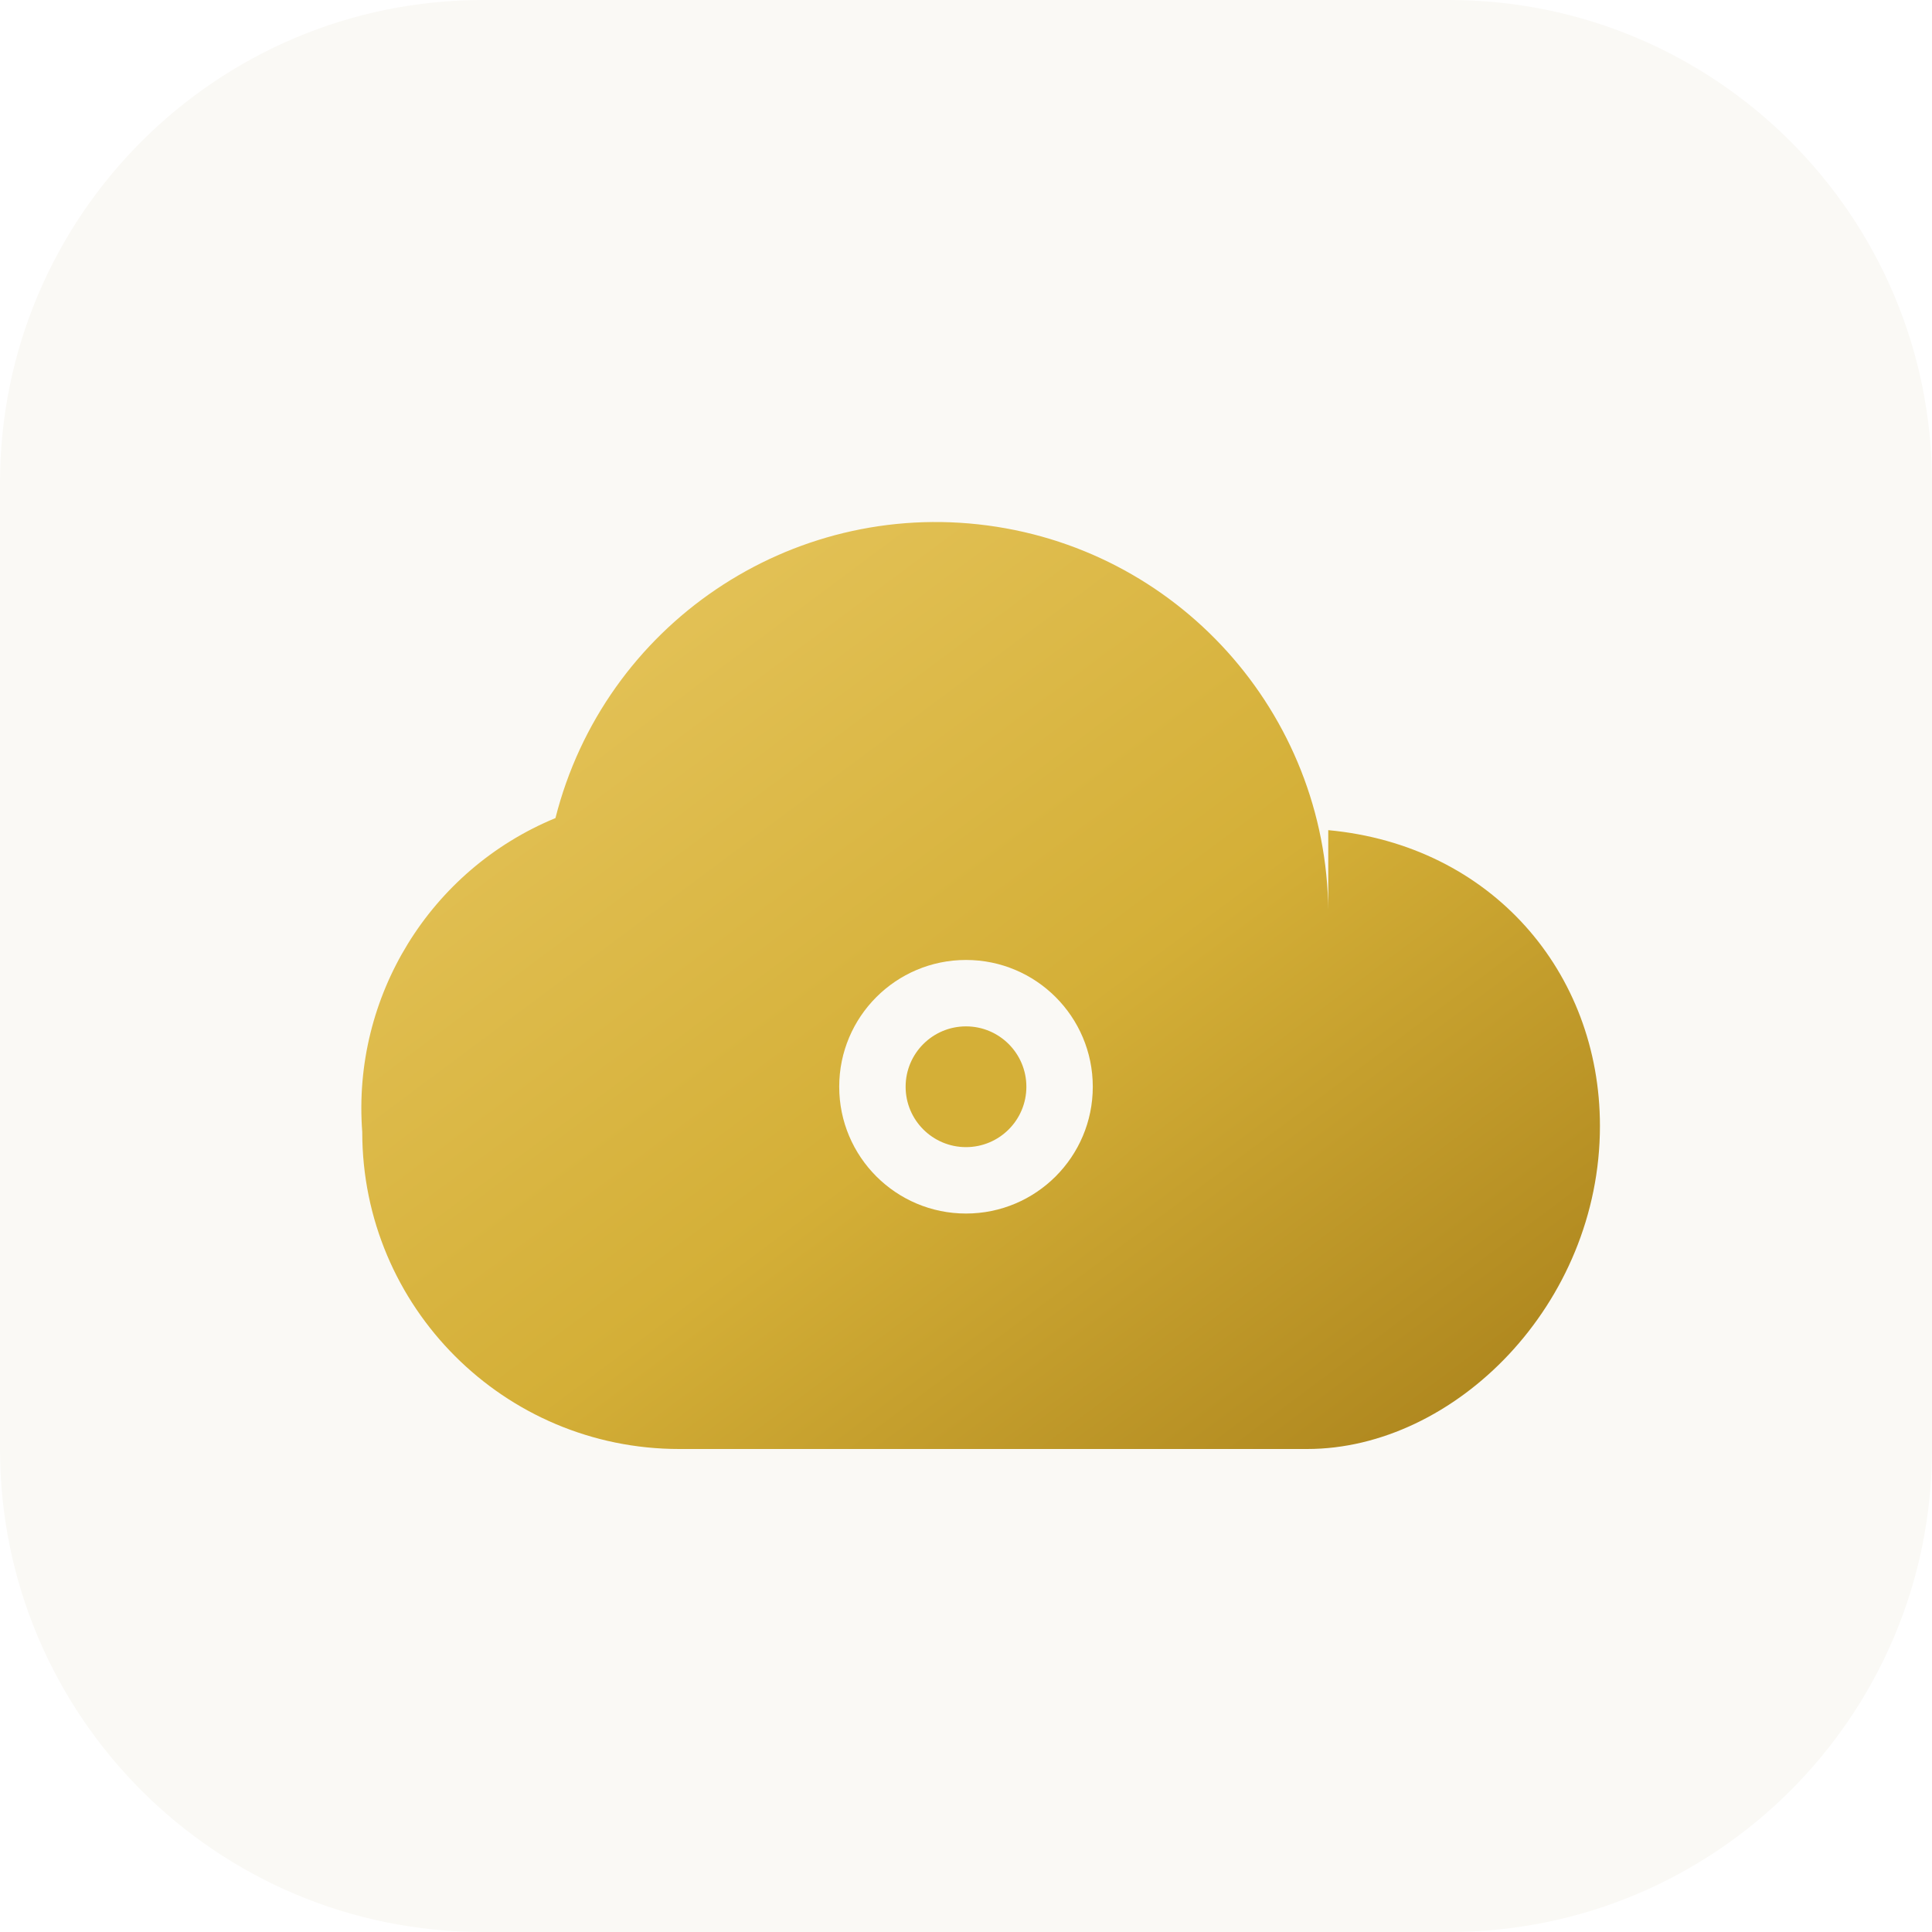
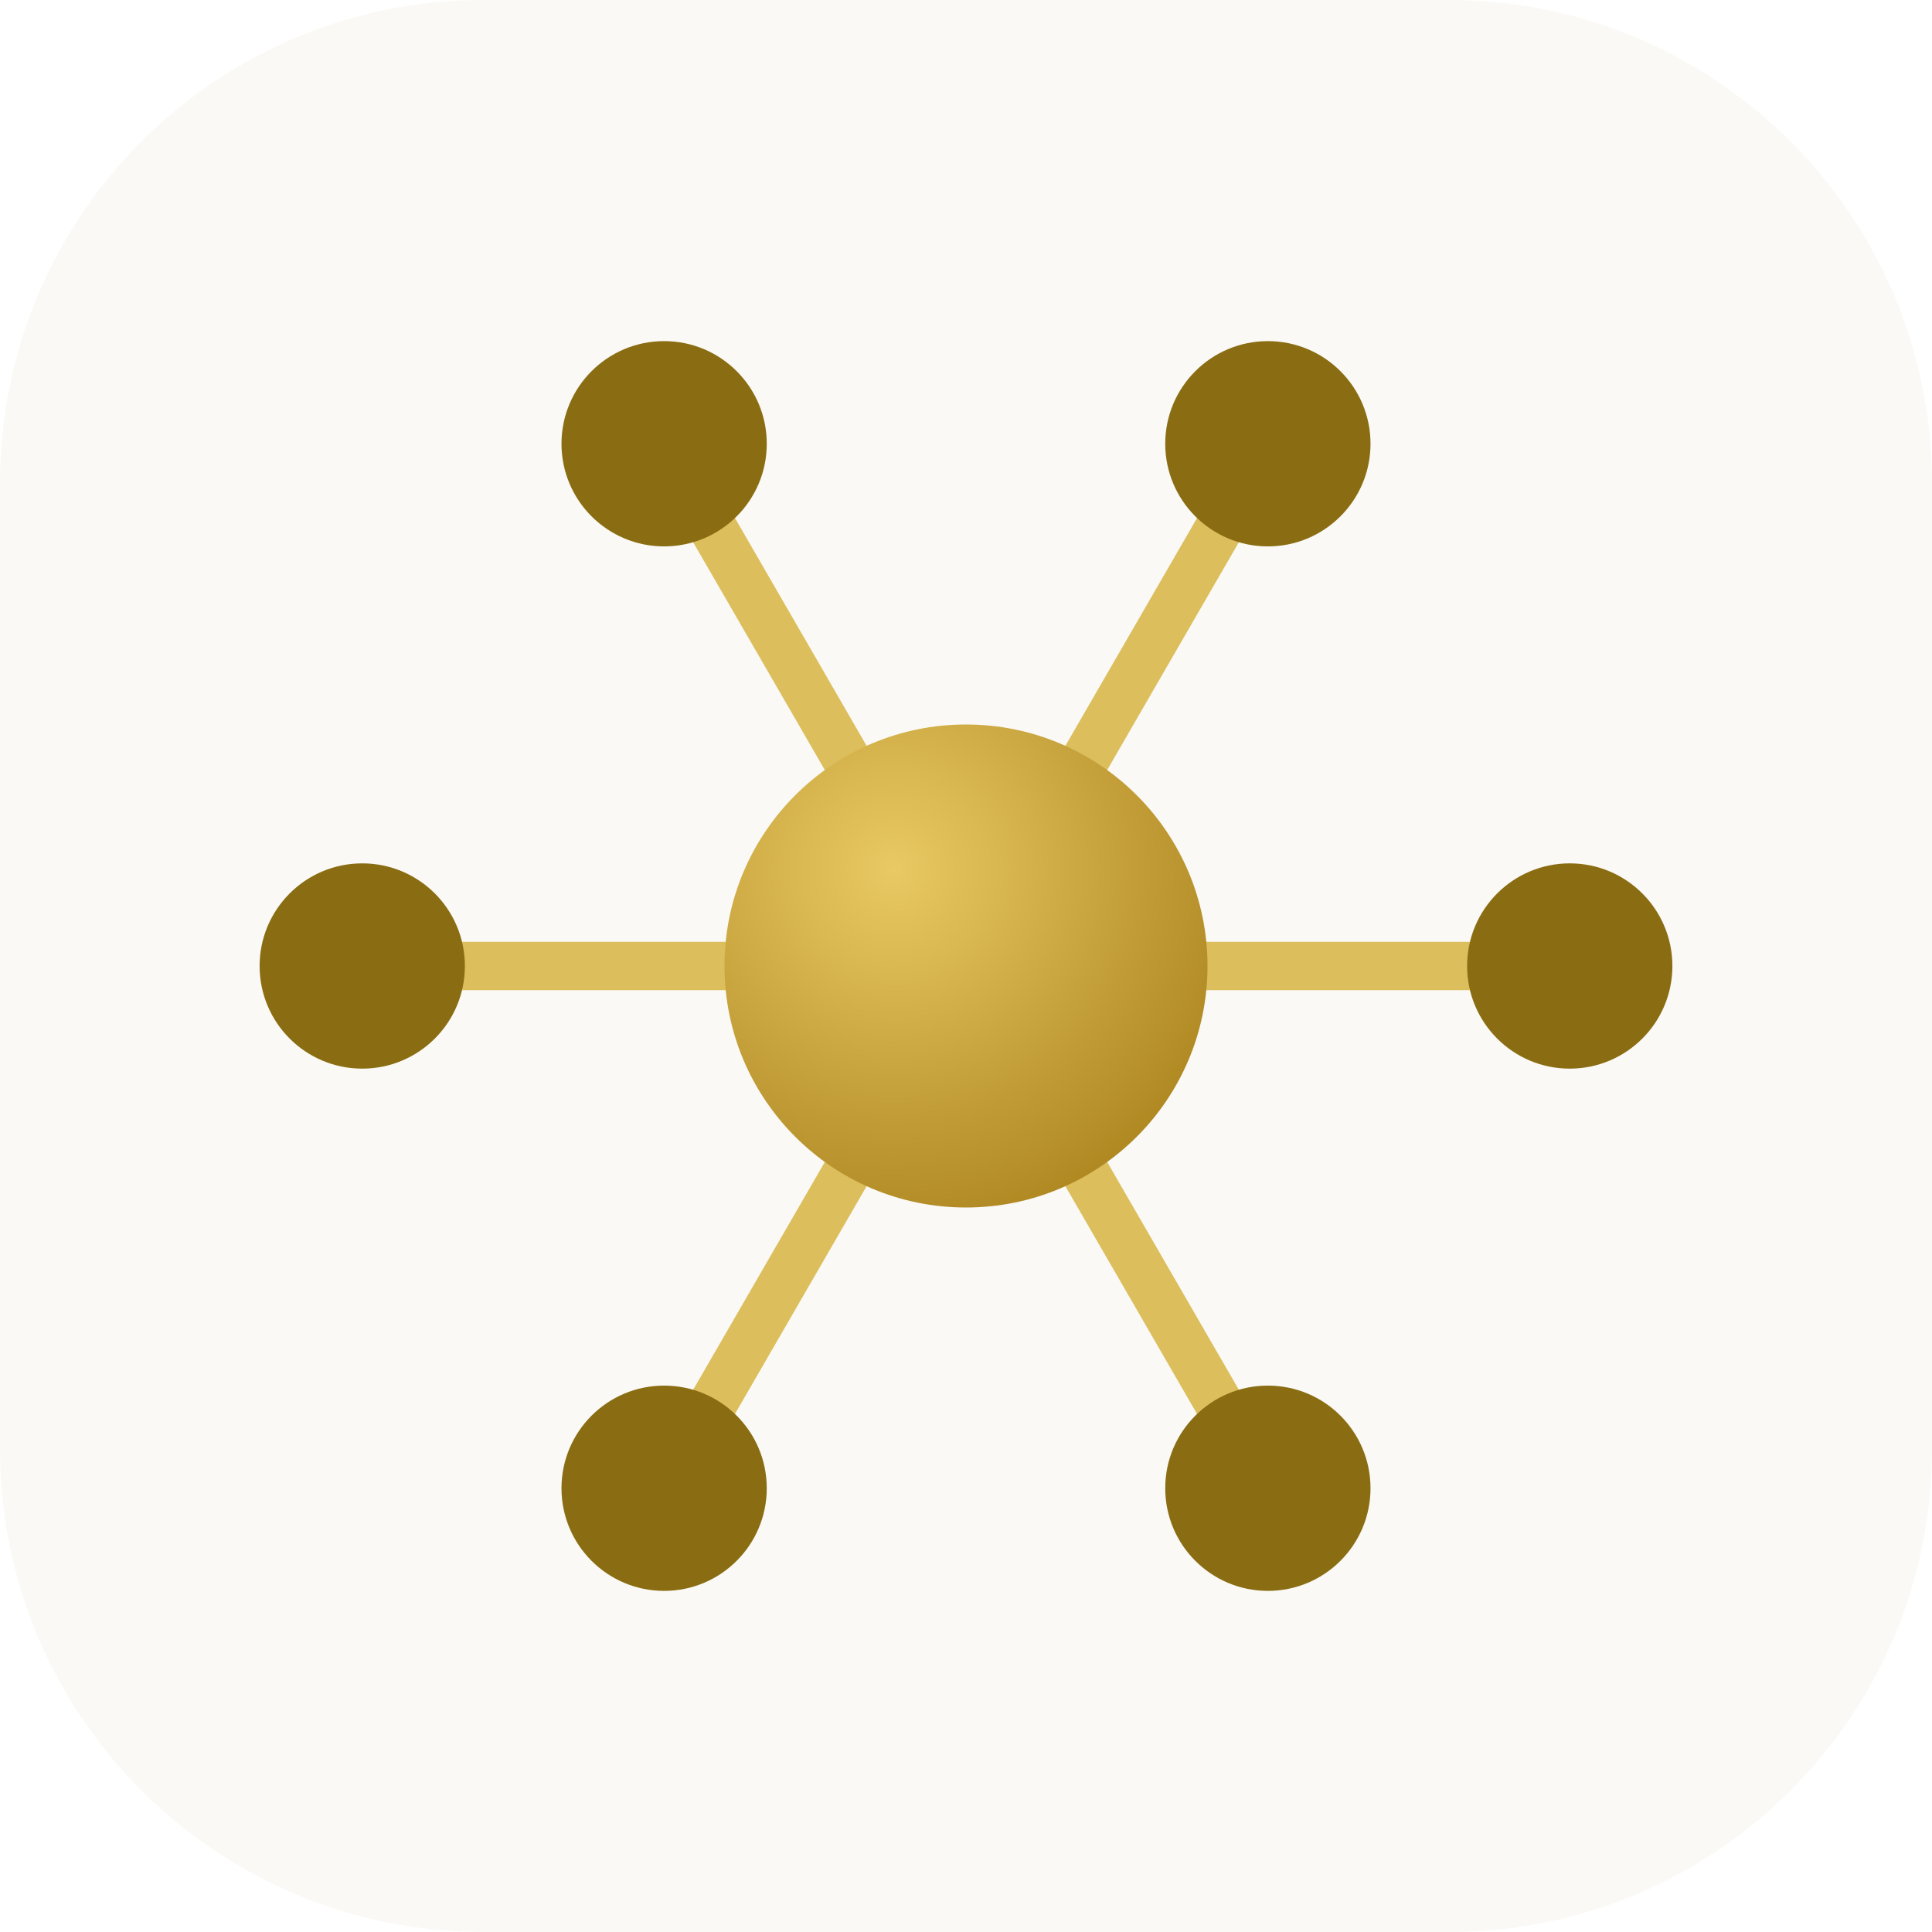
- <svg xmlns="http://www.w3.org/2000/svg" viewBox="0 0 64 64" role="img" aria-labelledby="t">
+ <svg xmlns="http://www.w3.org/2000/svg" viewBox="0 0 64 64">
  <defs>
-     <linearGradient id="g" x1="0" y1="0" x2="1" y2="1">
+     <radialGradient id="g" cx="0.35" cy="0.3" r="0.85">
      <stop offset="0" stop-color="#e9c963" />
-       <stop offset="0.55" stop-color="#d4af37" />
      <stop offset="1" stop-color="#a8801a" />
-     </linearGradient>
+     </radialGradient>
  </defs>
  <rect width="64" height="64" rx="16" fill="#faf9f5" />
-   <path fill="url(#g)" d="M44 30.5a13 13 0 0 0-25.6-3.4A10.4 10.4 0 0 0 12 37.5c0 5.8 4.7 10.5 10.5 10.5h20.8C48.2 48 53 43.2 53 37.3c0-5.1-3.6-9.3-9-9.8Z" />
-   <circle cx="32" cy="36" r="4.2" fill="#faf9f5" />
-   <circle cx="32" cy="36" r="2" fill="#d4af37" />
+   <g stroke="#d4af37" stroke-width="1.6" stroke-linecap="round" opacity="0.8">
+     <line x1="32" y1="32" x2="52" y2="32" />
+     <line x1="32" y1="32" x2="42" y2="49.3" />
+     <line x1="32" y1="32" x2="22" y2="49.3" />
+     <line x1="32" y1="32" x2="12" y2="32" />
+     <line x1="32" y1="32" x2="22" y2="14.7" />
+     <line x1="32" y1="32" x2="42" y2="14.7" />
+   </g>
+   <g fill="#8a6d12">
+     <circle cx="52" cy="32" r="3.4" />
+     <circle cx="42" cy="49.3" r="3.4" />
+     <circle cx="22" cy="49.3" r="3.4" />
+     <circle cx="12" cy="32" r="3.4" />
+     <circle cx="22" cy="14.7" r="3.4" />
+     <circle cx="42" cy="14.7" r="3.4" />
+   </g>
+   <circle cx="32" cy="32" r="8" fill="url(#g)" />
</svg>
